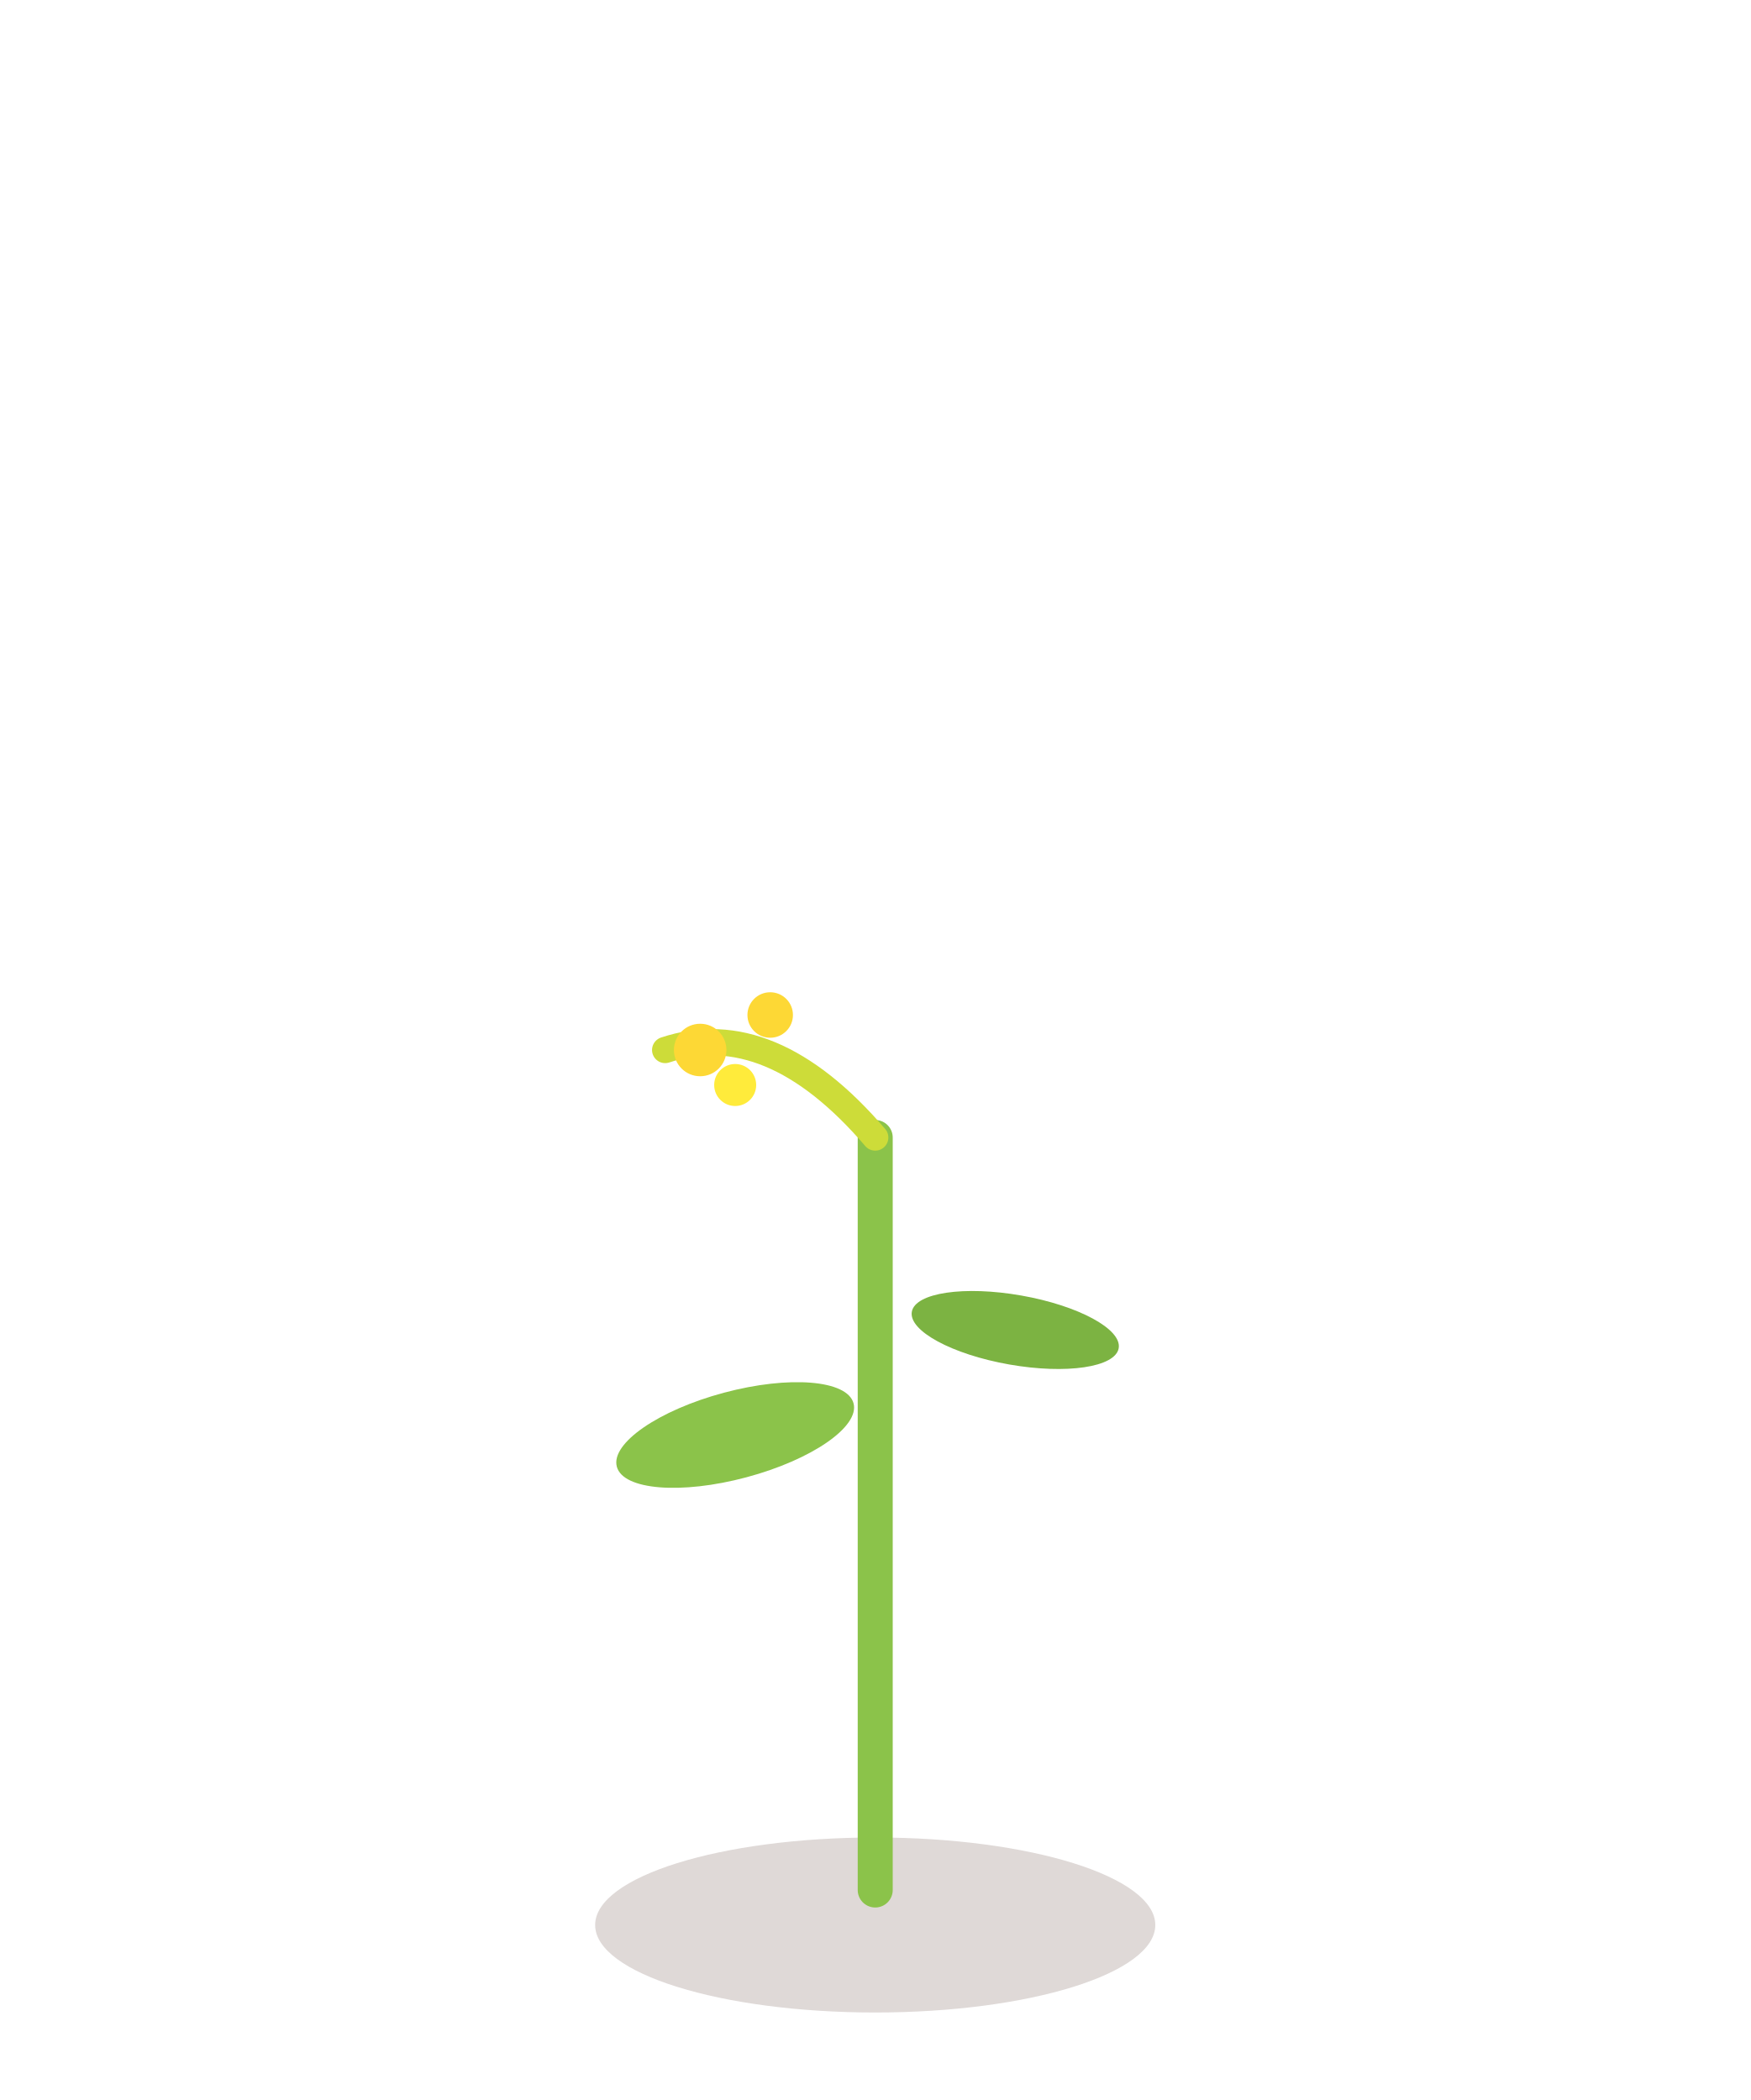
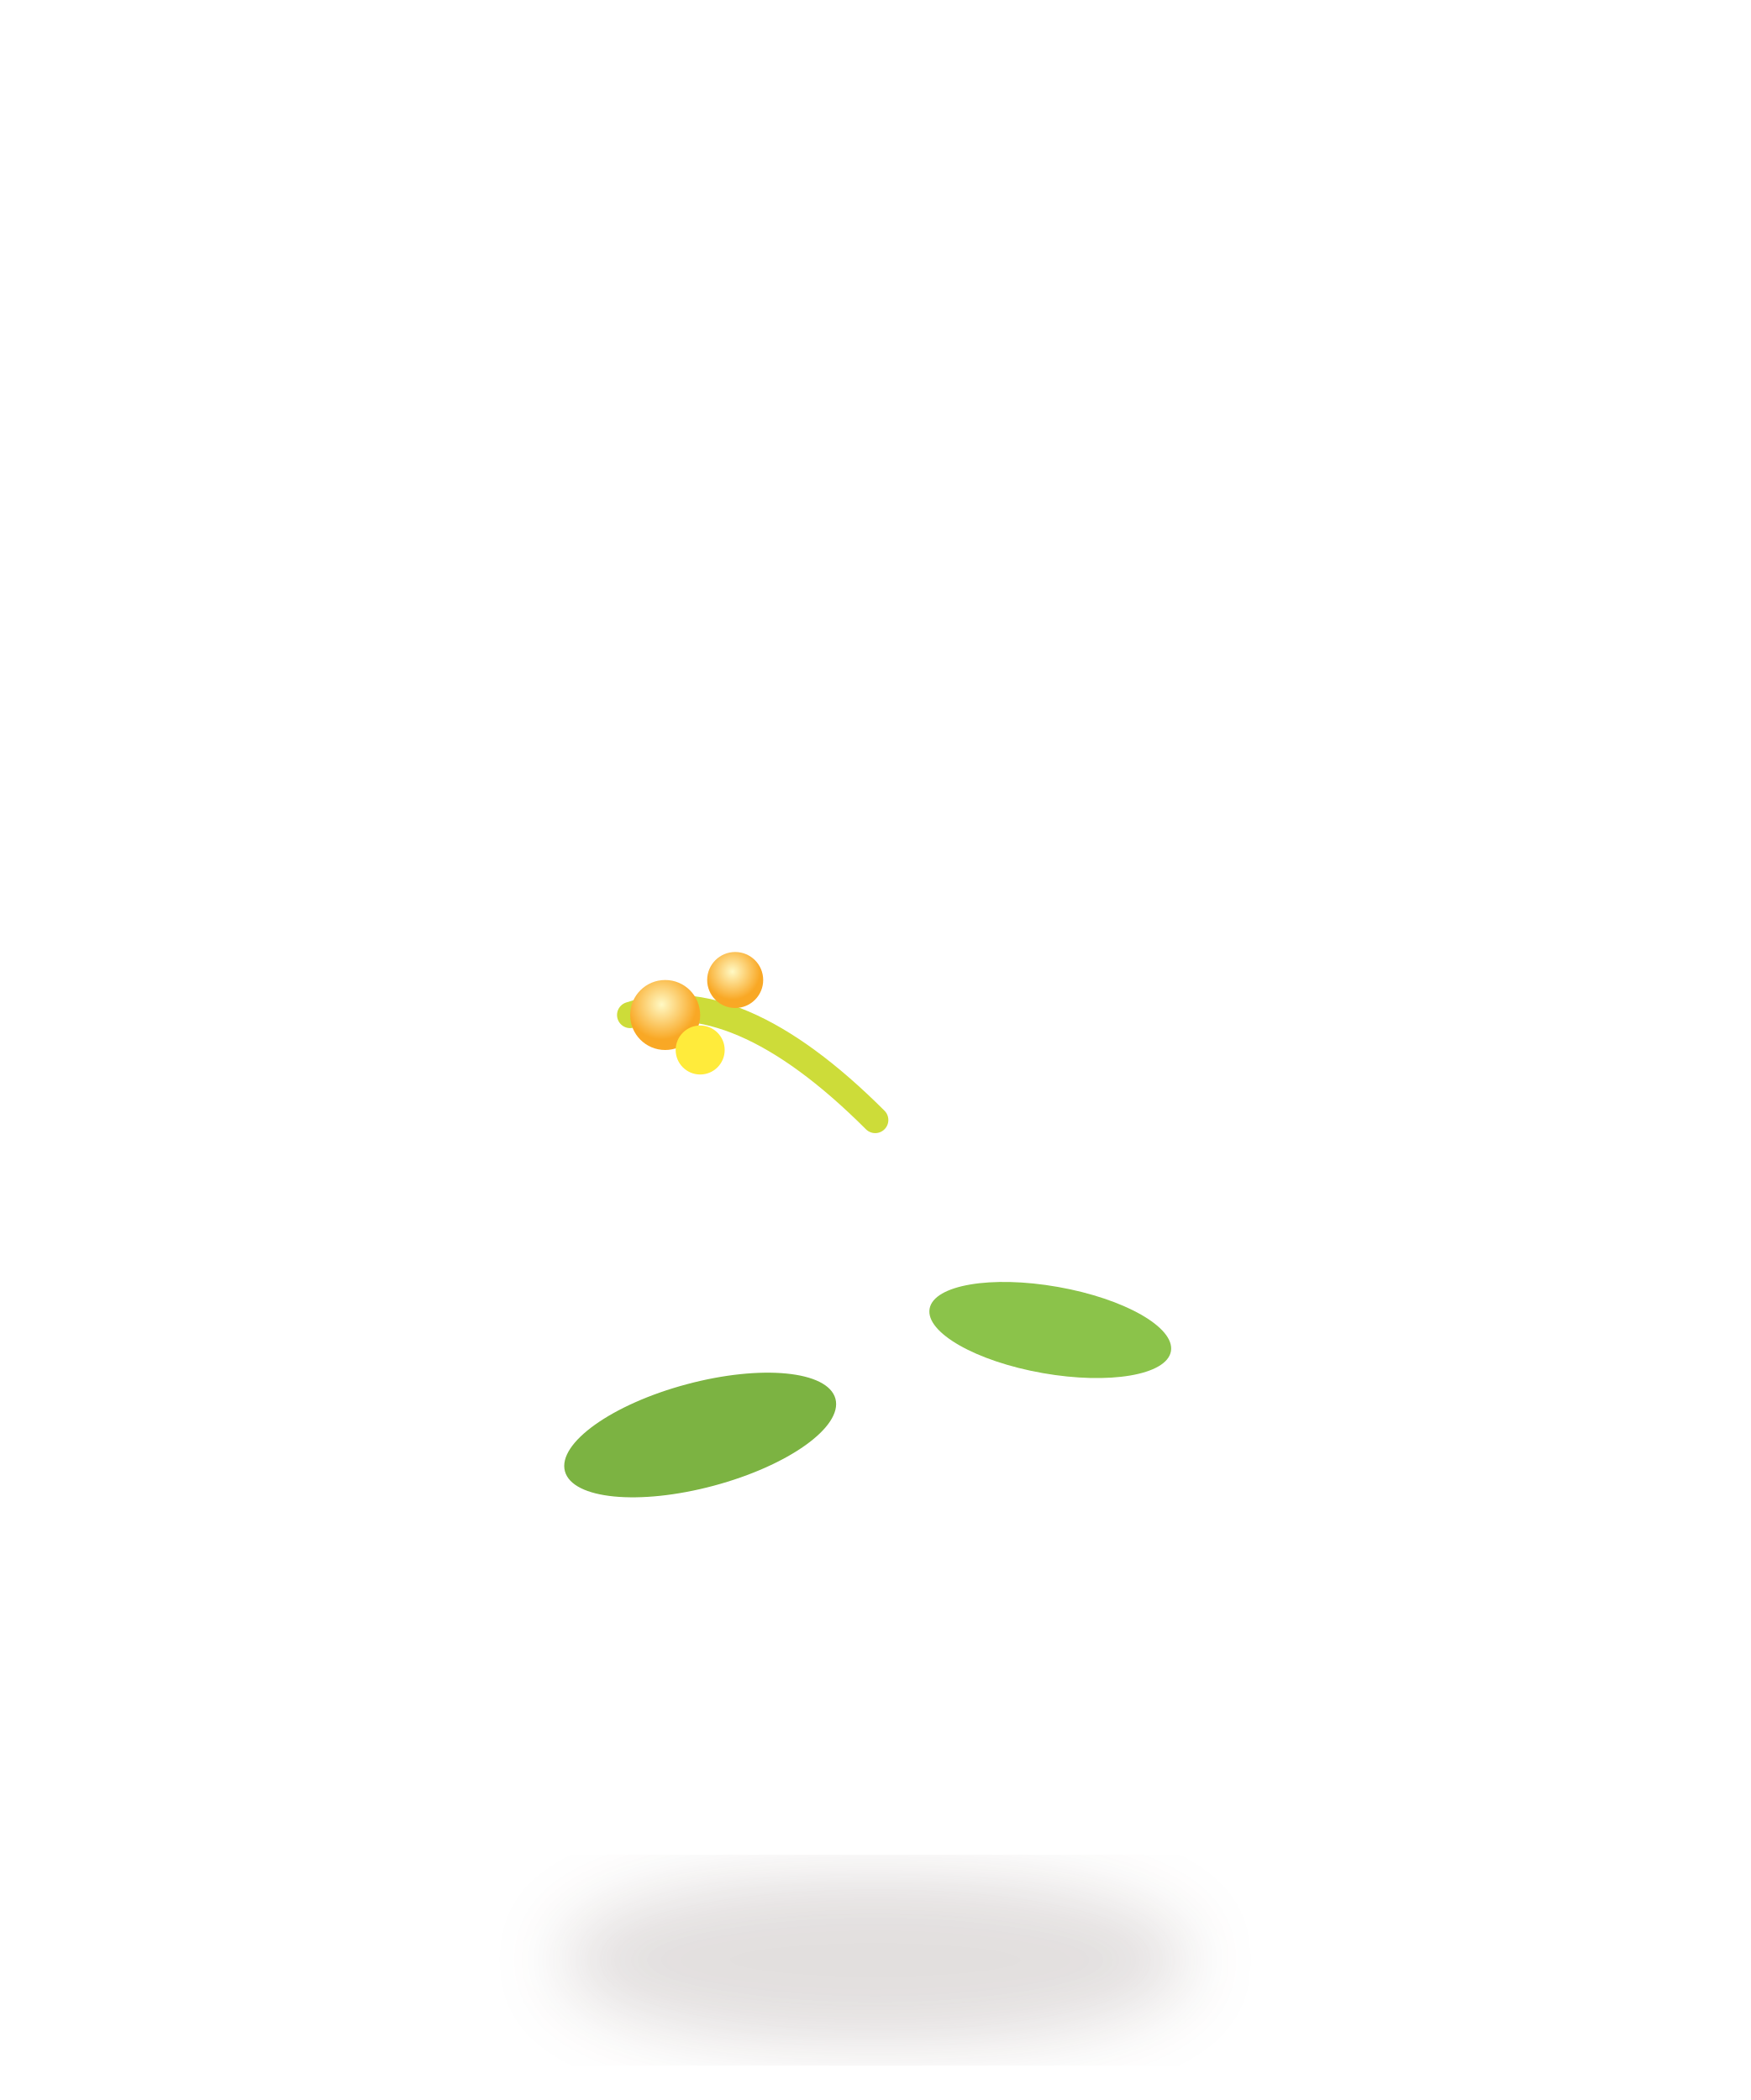
<svg xmlns="http://www.w3.org/2000/svg" viewBox="0 0 100 120">
-   <ellipse cx="50" cy="110" rx="16" ry="5" fill="#5D4037" opacity="0.2" />
-   <path d="M50 108 Q50 88 50 65" stroke="#8BC34A" stroke-width="2" fill="none" stroke-linecap="round" />
-   <path d="M50 65 Q44 58 38 60" stroke="#CDDC39" stroke-width="1.5" fill="none" stroke-linecap="round" />
-   <circle cx="40" cy="60" r="1.5" fill="#FDD835" />
-   <circle cx="44" cy="58" r="1.3" fill="#FDD835" />
-   <circle cx="42" cy="62" r="1.2" fill="#FFEB3B" />
-   <ellipse cx="42" cy="82" rx="7" ry="2.5" fill="#8BC34A" transform="rotate(-15 42 82)" />
-   <ellipse cx="58" cy="76" rx="6" ry="2" fill="#7CB342" transform="rotate(10 58 76)" />
+   <defs>
+     <linearGradient id="stG" x1="0" y1="0" x2="1" y2="0">
+       <stop offset="0%" stop-color="#558B2F" />
+       <stop offset="50%" stop-color="#8BC34A" />
+       <stop offset="100%" stop-color="#558B2F" />
+     </linearGradient>
+     <radialGradient id="grG" cx="45%" cy="35%">
+       <stop offset="0%" stop-color="#FFF9C4" />
+       <stop offset="100%" stop-color="#F9A825" />
+     </radialGradient>
+     <filter id="sh">
+       <feGaussianBlur stdDeviation="2" />
+     </filter>
+   </defs>
+   <ellipse cx="50" cy="112" rx="18" ry="5" fill="#3E2723" opacity="0.15" filter="url(#sh)" />
+   <path d="M50 108 Q50 88 50 64" stroke="url(#stG)" stroke-width="2.5" fill="none" stroke-linecap="round" />
+   <path d="M50 64 Q42 56 36 58" stroke="#CDDC39" stroke-width="1.5" fill="none" stroke-linecap="round" />
+   <circle cx="38" cy="58" r="2" fill="url(#grG)" />
+   <circle cx="42" cy="56" r="1.6" fill="url(#grG)" />
+   <circle cx="40" cy="60" r="1.4" fill="#FFEB3B" />
+   <ellipse cx="40" cy="82" rx="8" ry="3" fill="#7CB342" transform="rotate(-15 40 82)" />
+   <ellipse cx="60" cy="76" rx="7" ry="2.5" fill="#8BC34A" transform="rotate(10 60 76)" />
</svg>
